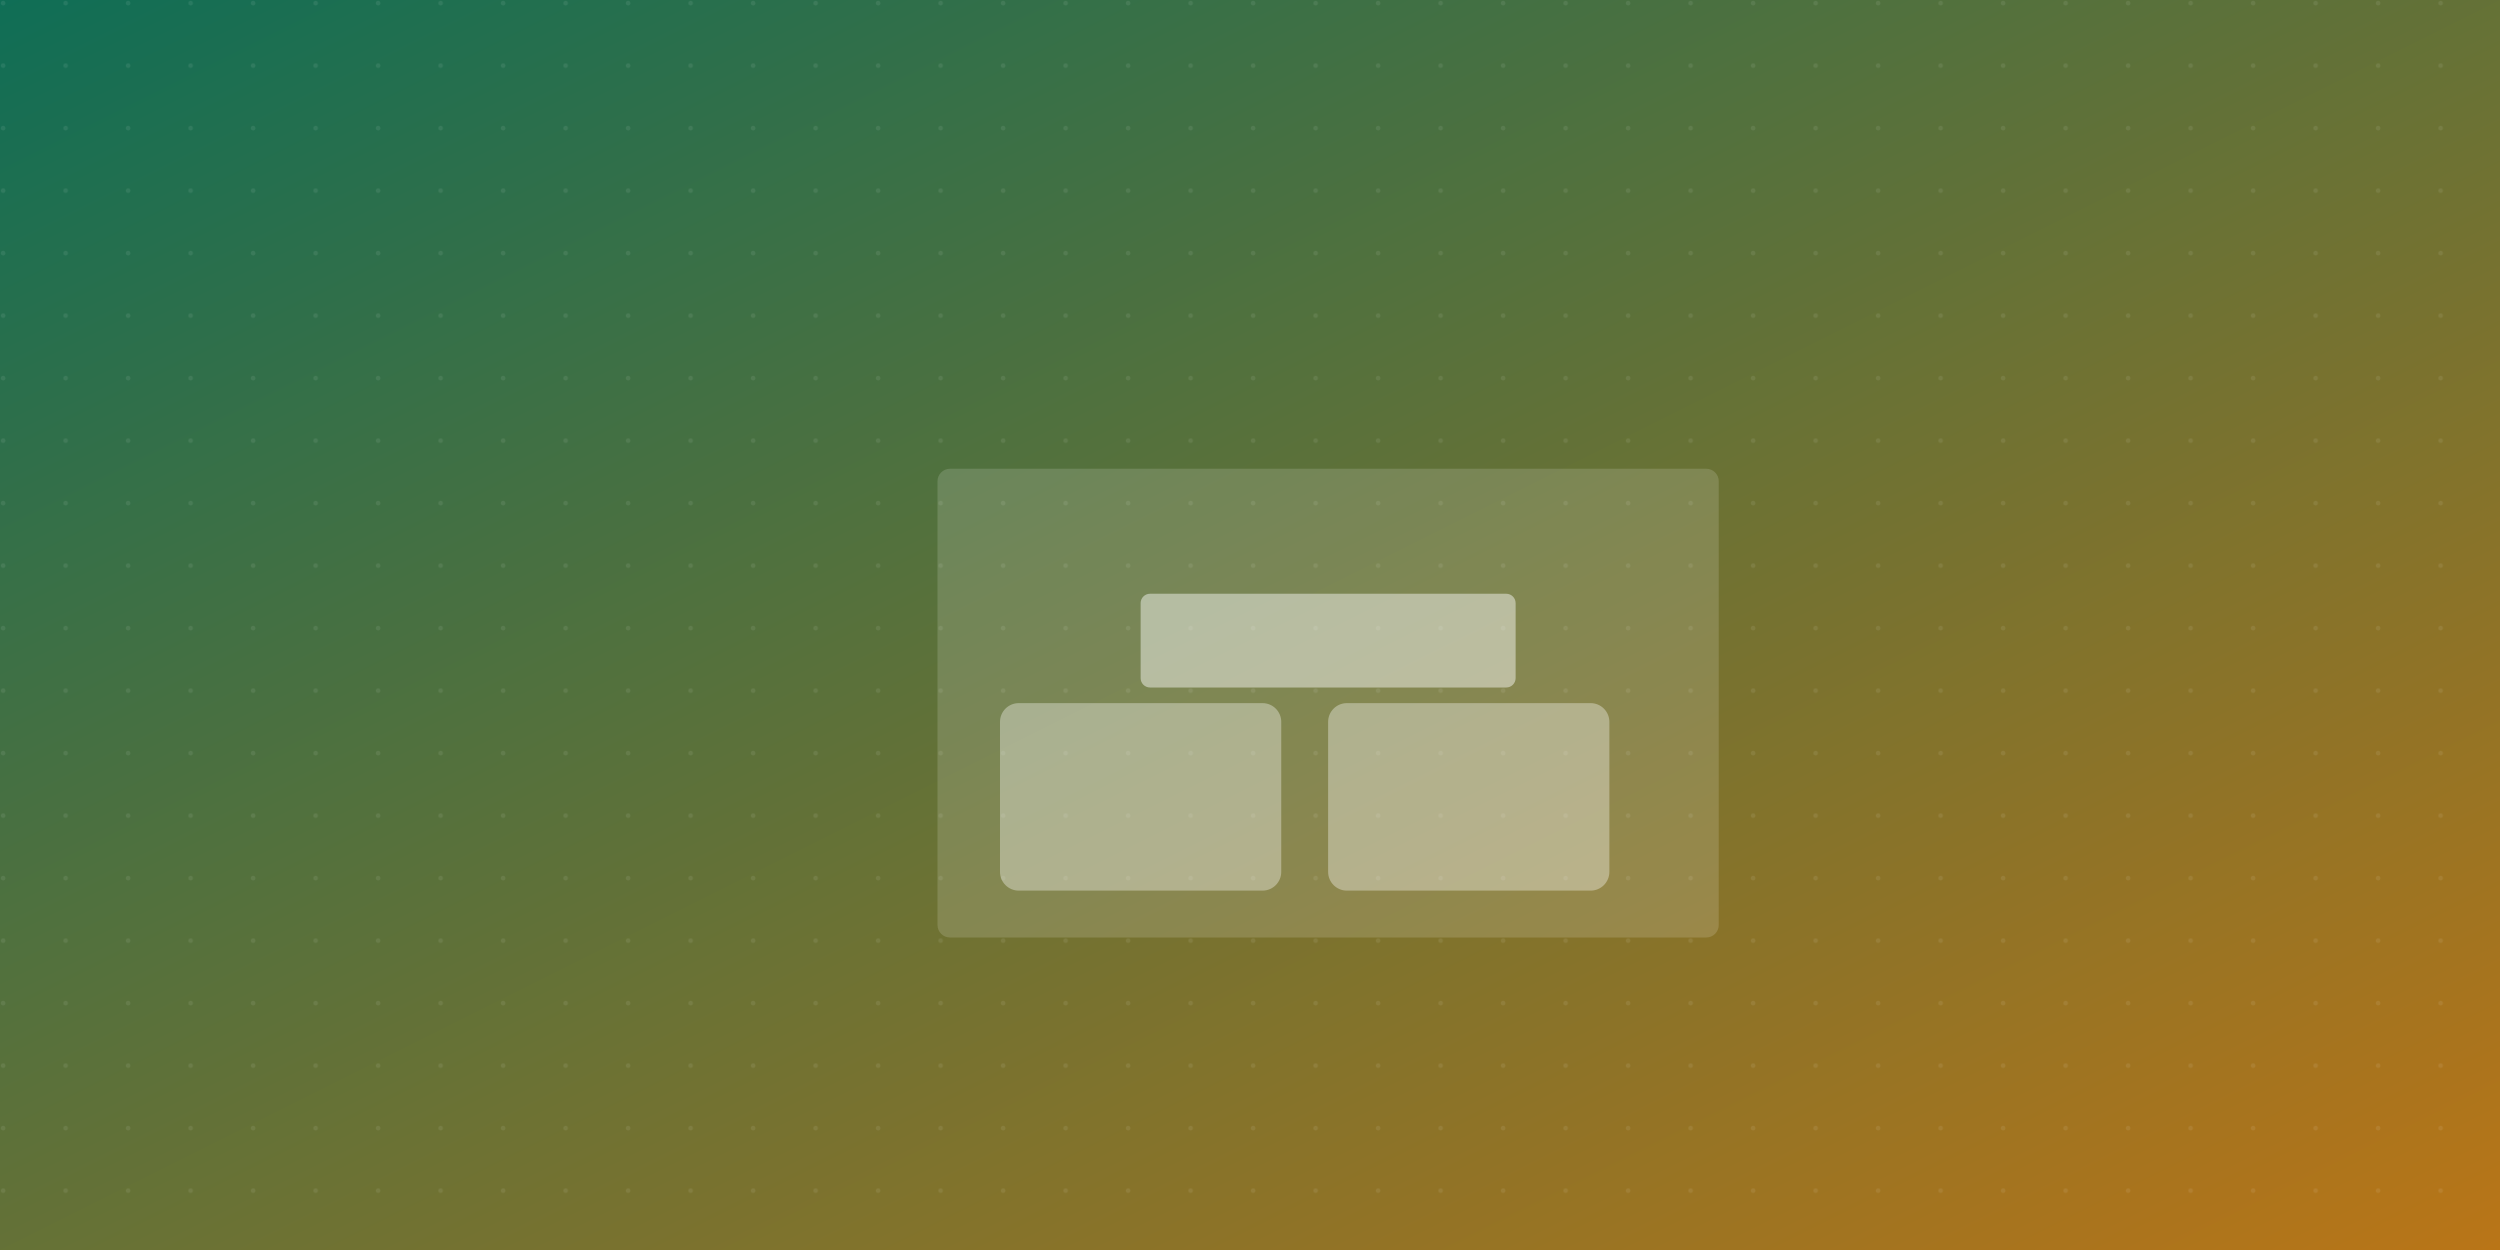
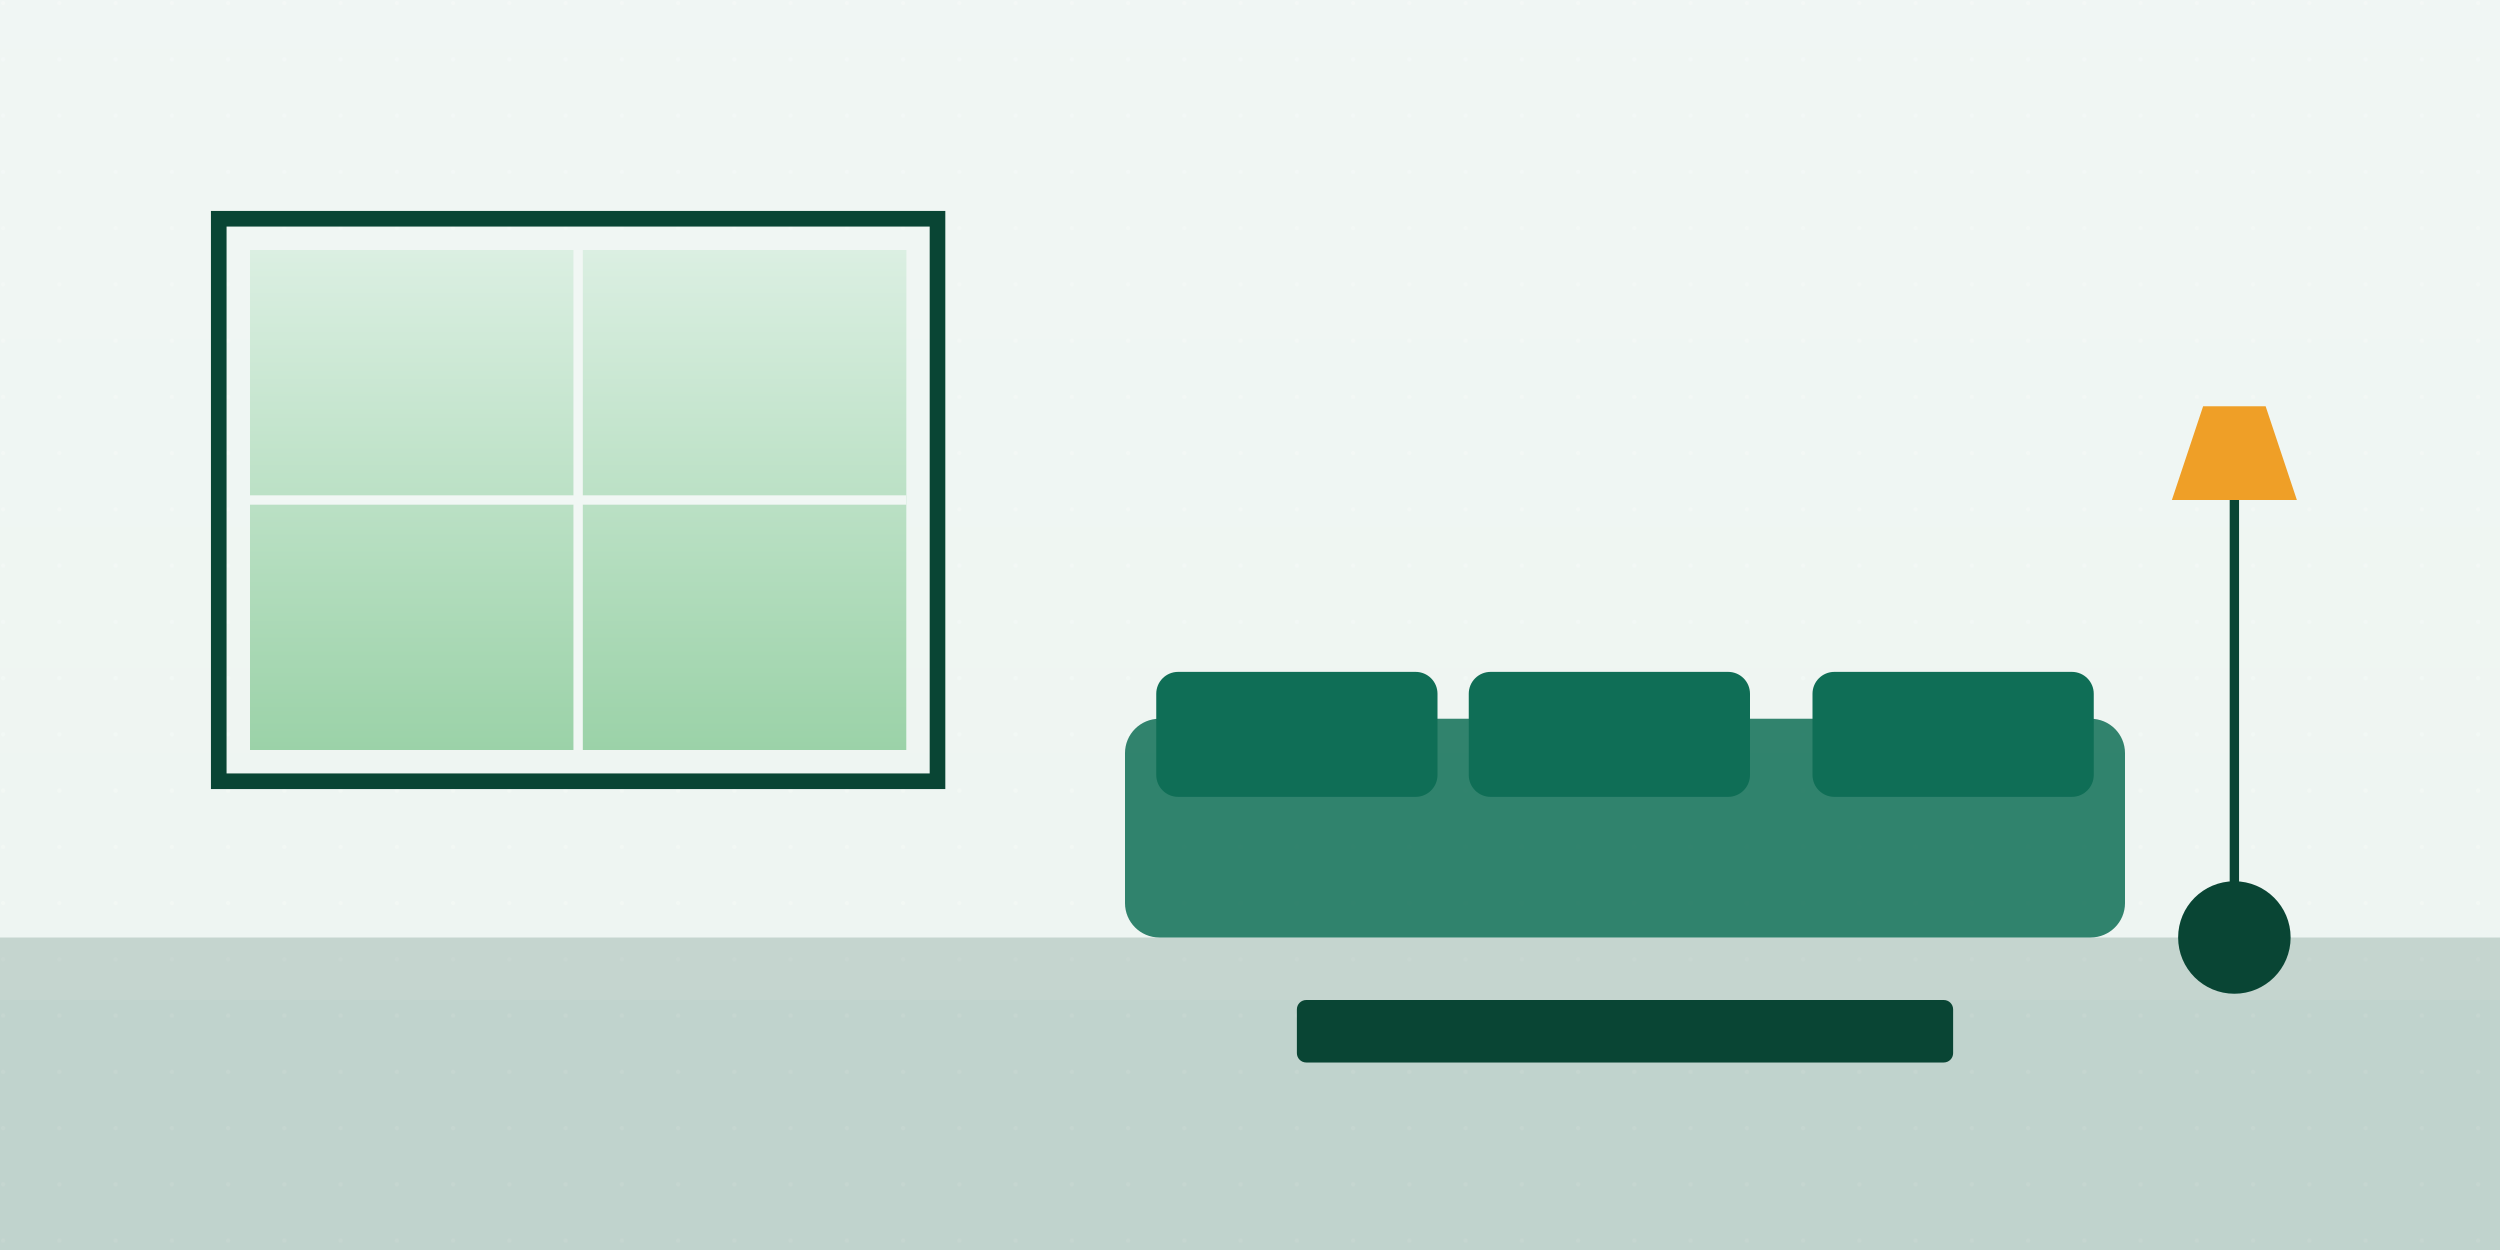
<svg xmlns="http://www.w3.org/2000/svg" viewBox="0 0 1600 800" preserveAspectRatio="xMidYMid slice">
  <defs>
-     <linearGradient id="g" x1="0" y1="0" x2="1" y2="1">
-       <stop offset="0" stop-color="#0F6E56" />
-       <stop offset="1" stop-color="#BA7517" />
+     <linearGradient id="sky" x1="0" y1="0" x2="0" y2="1">
+       <stop offset="0" stop-color="#DBEFE2" />
+       <stop offset="1" stop-color="#9BD2A8" />
    </linearGradient>
-     <pattern id="dots" width="40" height="40" patternUnits="userSpaceOnUse">
-       <circle cx="2" cy="2" r="1.5" fill="white" opacity="0.08" />
+     <linearGradient id="wallG" x1="0" y1="0" x2="0" y2="1">
+       <stop offset="0" stop-color="#F1F7F4" />
+       <stop offset="1" stop-color="#F1F7F4" stop-opacity="0.85" />
+     </linearGradient>
+     <pattern id="dots" width="36" height="36" patternUnits="userSpaceOnUse">
+       <circle cx="2" cy="2" r="1.4" fill="white" opacity="0.18" />
    </pattern>
  </defs>
-   <rect width="1600" height="800" fill="url(#g)" />
+   <rect width="1600" height="800" fill="url(#sky)" />
  <rect width="1600" height="800" fill="url(#dots)" />
-   <rect x="600" y="300" width="500" height="300" fill="white" opacity="0.15" rx="8" />
-   <rect x="640" y="450" width="180" height="120" fill="white" opacity="0.35" rx="12" />
-   <rect x="850" y="450" width="180" height="120" fill="white" opacity="0.35" rx="12" />
-   <rect x="730" y="380" width="240" height="60" fill="white" opacity="0.45" rx="6" />
+   <rect x="0" y="640" width="1600" height="160" fill="#1D9E75" opacity="0.85" />
+   <rect x="0" y="640" width="1600" height="160" fill="url(#dots)" />
+   <rect width="1600" height="800" fill="#F1F7F4" opacity="0.95" />
+   <rect width="1600" height="800" fill="url(#dots)" />
+   <rect x="0" y="600" width="1600" height="200" fill="#094534" opacity="0.18" />
+   <rect x="160" y="160" width="420" height="320" fill="#DBEFE2" />
+   <rect x="160" y="160" width="420" height="320" fill="url(#sky)" />
+   <line x1="370" y1="160" x2="370" y2="480" stroke="#F1F7F4" stroke-width="6" />
+   <line x1="160" y1="320" x2="580" y2="320" stroke="#F1F7F4" stroke-width="6" />
+   <rect x="140" y="140" width="460" height="360" fill="none" stroke="#094534" stroke-width="10" />
+   <rect x="720" y="460" width="640" height="140" rx="22" fill="#0F6E56" opacity="0.85" />
+   <rect x="740" y="430" width="180" height="80" rx="14" fill="#0F6E56" />
+   <rect x="940" y="430" width="180" height="80" rx="14" fill="#0F6E56" />
+   <rect x="1160" y="430" width="180" height="80" rx="14" fill="#0F6E56" />
+   <rect x="830" y="640" width="420" height="40" rx="6" fill="#094534" />
+   <line x1="1430" y1="600" x2="1430" y2="320" stroke="#094534" stroke-width="6" />
+   <path d="M 1390 320 L 1470 320 L 1450 260 L 1410 260 Z" fill="#EF9F27" />
+   <circle cx="1430" cy="600" r="36" fill="#094534" />
</svg>
